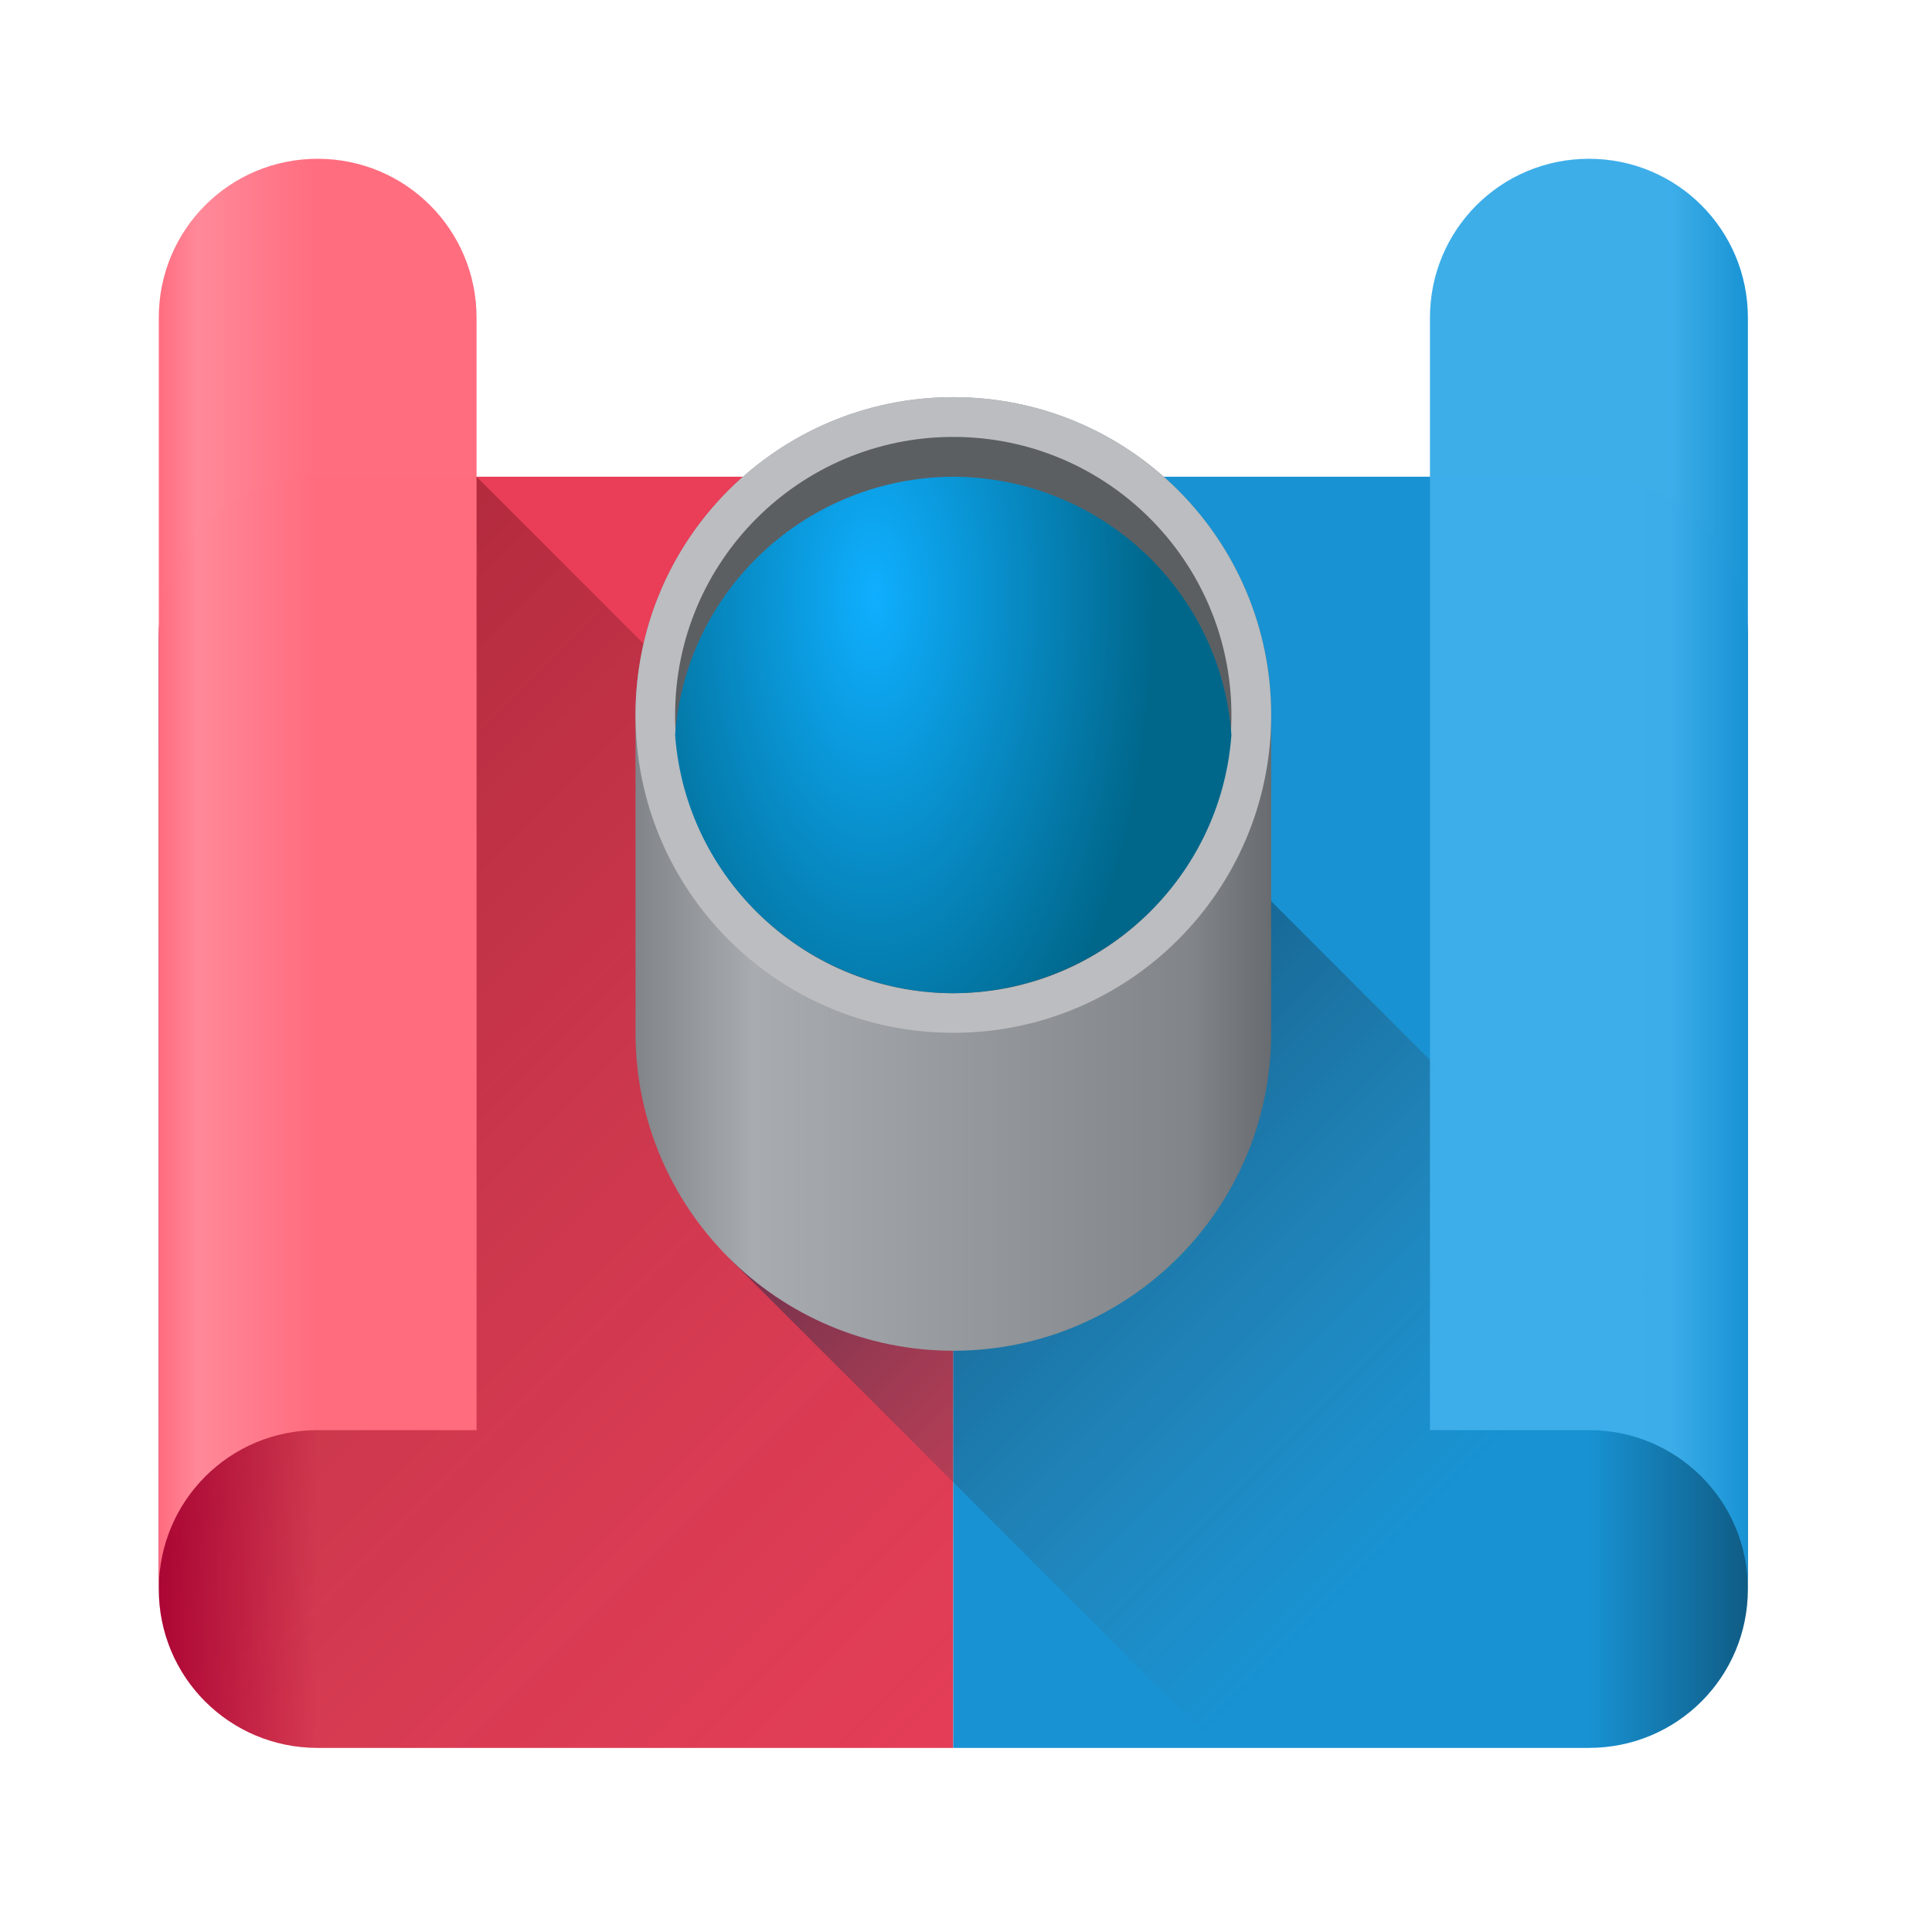
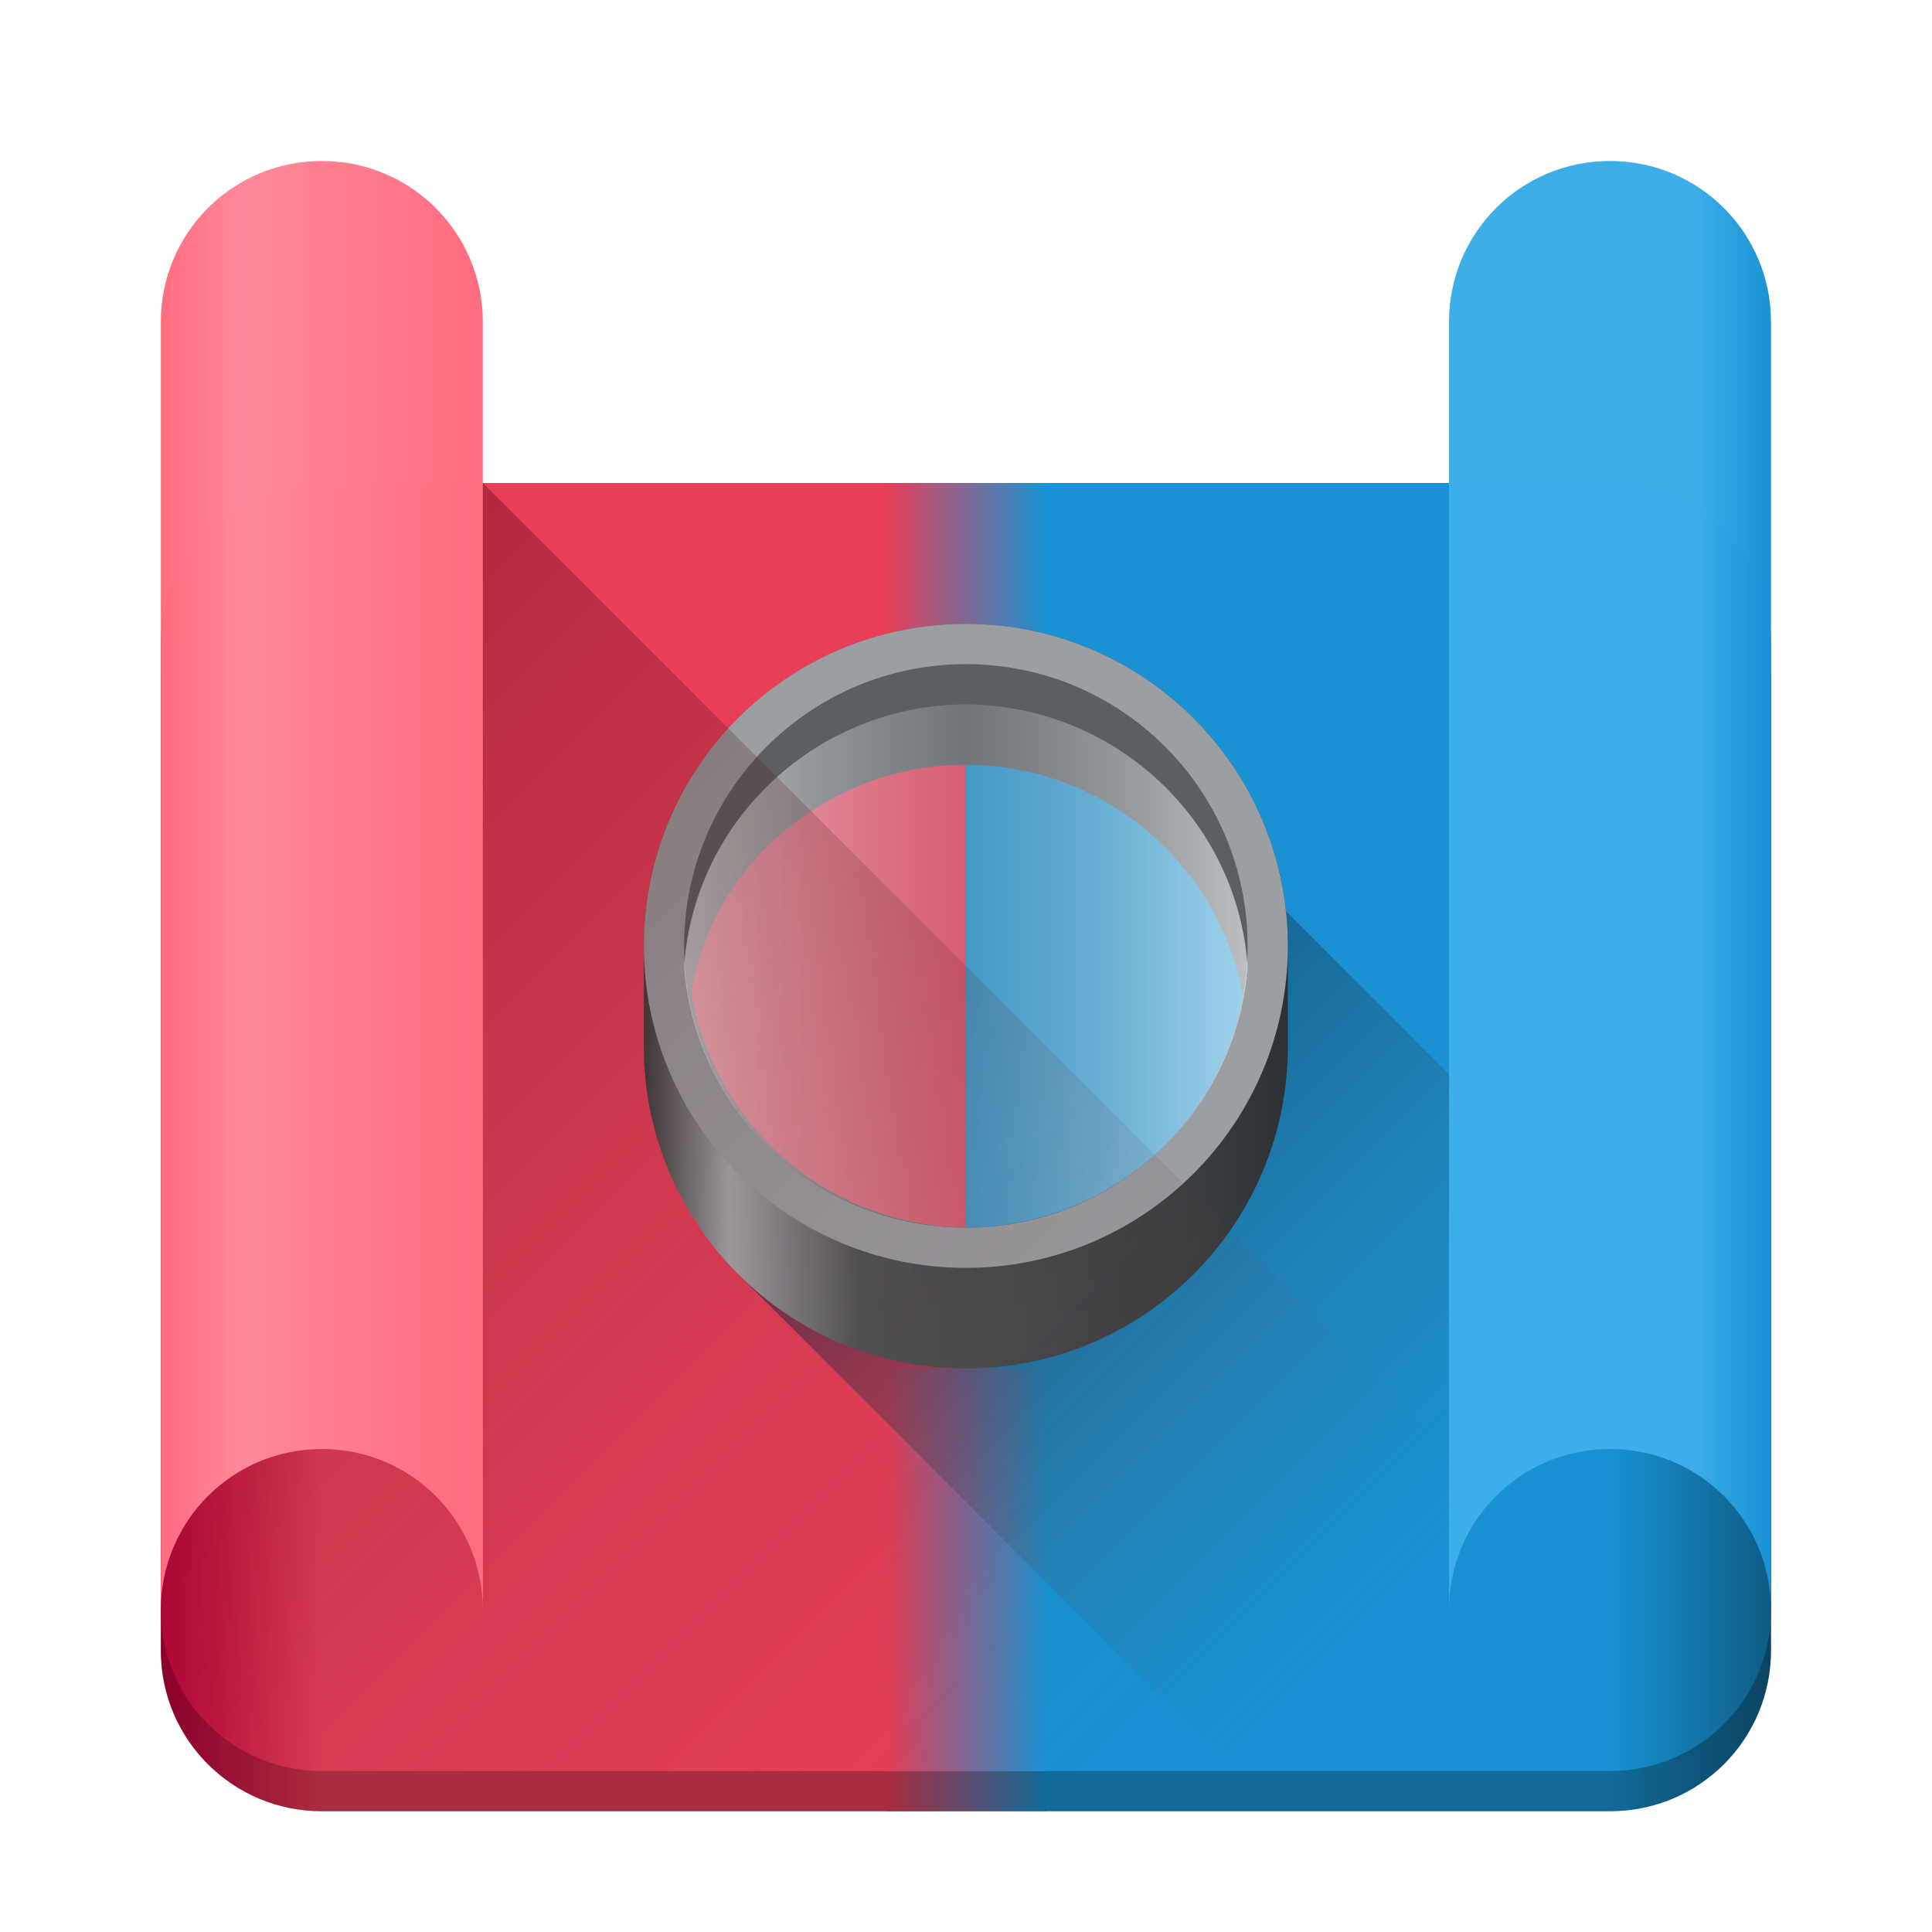
<svg xmlns="http://www.w3.org/2000/svg" width="48px" height="48px" viewBox="0 0 48 48" version="1.1">
  <defs>
-     <linearGradient id="linear0" gradientUnits="userSpaceOnUse" x1="21.167" y1="257.842" x2="22.225" y2="257.842" gradientTransform="matrix(3.730419,0,0,3.730419,-75.01639,-934.2222)">
+     <linearGradient id="linear0" gradientUnits="userSpaceOnUse" x1="21.167" y1="257.842" x2="22.225" y2="257.842" gradientTransform="matrix(3.77976,0,0,3.77976,-76.00861,-945.5789)">
      <stop offset="0" style="stop-color:rgb(74.902%,0%,22.353%);stop-opacity:1;" />
      <stop offset="1" style="stop-color:rgb(91.373%,23.922%,34.51%);stop-opacity:1;" />
    </linearGradient>
-     <linearGradient id="linear1" gradientUnits="userSpaceOnUse" x1="21.431" y1="254.967" x2="28.31" y2="261.846" gradientTransform="matrix(3.730419,0,0,3.730419,-75.01639,-934.2222)">
-       <stop offset="0" style="stop-color:rgb(24.314%,0%,0.392%);stop-opacity:0.328;" />
-       <stop offset="1" style="stop-color:rgb(45.882%,28.627%,28.627%);stop-opacity:0;" />
-     </linearGradient>
-     <linearGradient id="linear2" gradientUnits="userSpaceOnUse" x1="21.167" y1="257.842" x2="31.75" y2="257.842" gradientTransform="matrix(3.730419,0,0,3.730419,-75.01639,-934.2222)">
+     <linearGradient id="linear1" gradientUnits="userSpaceOnUse" x1="21.167" y1="257.842" x2="31.75" y2="257.842" gradientTransform="matrix(3.77976,0,0,3.77976,-76.00861,-945.5789)">
      <stop offset="0" style="stop-color:rgb(9.412%,57.255%,82.353%);stop-opacity:1;" />
      <stop offset="0.1" style="stop-color:rgb(9.412%,57.255%,82.353%);stop-opacity:1;" />
      <stop offset="0.9" style="stop-color:rgb(9.412%,57.255%,82.353%);stop-opacity:1;" />
      <stop offset="1" style="stop-color:rgb(5.882%,36.078%,52.157%);stop-opacity:1;" />
    </linearGradient>
-     <linearGradient id="linear3" gradientUnits="userSpaceOnUse" x1="21.167" y1="256.254" x2="22.225" y2="256.254" gradientTransform="matrix(3.730419,0,0,3.730419,-75.01639,-934.2222)">
+     <linearGradient id="linear2" gradientUnits="userSpaceOnUse" x1="26.987" y1="254.137" x2="25.929" y2="254.137" gradientTransform="matrix(3.77976,0,0,3.77976,-76.00861,-917.5772)">
+       <stop offset="0" style="stop-color:rgb(9.412%,57.255%,82.353%);stop-opacity:1;" />
+       <stop offset="1" style="stop-color:rgb(91.373%,23.922%,34.51%);stop-opacity:1;" />
+     </linearGradient>
+     <linearGradient id="linear3" gradientUnits="userSpaceOnUse" x1="21.167" y1="257.842" x2="22.225" y2="257.842" gradientTransform="matrix(3.77976,0,0,3.77976,-76.00861,-946.5789)">
+       <stop offset="0" style="stop-color:rgb(74.902%,0%,22.353%);stop-opacity:1;" />
+       <stop offset="1" style="stop-color:rgb(91.373%,23.922%,34.51%);stop-opacity:1;" />
+     </linearGradient>
+     <linearGradient id="linear4" gradientUnits="userSpaceOnUse" x1="21.167" y1="257.842" x2="31.75" y2="257.842" gradientTransform="matrix(3.77976,0,0,3.77976,-76.00861,-946.5789)">
+       <stop offset="0" style="stop-color:rgb(9.412%,57.255%,82.353%);stop-opacity:1;" />
+       <stop offset="0.1" style="stop-color:rgb(9.412%,57.255%,82.353%);stop-opacity:1;" />
+       <stop offset="0.9" style="stop-color:rgb(9.412%,57.255%,82.353%);stop-opacity:1;" />
+       <stop offset="1" style="stop-color:rgb(5.882%,36.078%,52.157%);stop-opacity:1;" />
+     </linearGradient>
+     <linearGradient id="linear5" gradientUnits="userSpaceOnUse" x1="26.987" y1="254.137" x2="25.929" y2="254.137" gradientTransform="matrix(3.77976,0,0,9.449378,-76.00862,-2362.44)">
+       <stop offset="0" style="stop-color:rgb(9.412%,57.255%,82.353%);stop-opacity:1;" />
+       <stop offset="1" style="stop-color:rgb(91.373%,23.922%,34.51%);stop-opacity:1;" />
+     </linearGradient>
+     <linearGradient id="linear6" gradientUnits="userSpaceOnUse" x1="26.326" y1="257.312" x2="30.948" y2="257.312" gradientTransform="matrix(2.672694,2.672694,-2.672694,2.672694,641,-732.432)">
+       <stop offset="0" style="stop-color:rgb(0%,13.333%,24.314%);stop-opacity:0.538;" />
+       <stop offset="1" style="stop-color:rgb(36.078%,37.255%,38.431%);stop-opacity:0;" />
+     </linearGradient>
+     <linearGradient id="linear7" gradientUnits="userSpaceOnUse" x1="26.987" y1="254.137" x2="25.929" y2="254.137" gradientTransform="matrix(3.77976,0,0,3.77976,-76.00861,-946.5789)">
+       <stop offset="0" style="stop-color:rgb(9.412%,57.255%,82.353%);stop-opacity:1;" />
+       <stop offset="1" style="stop-color:rgb(91.373%,23.922%,34.51%);stop-opacity:1;" />
+     </linearGradient>
+     <linearGradient id="linear8" gradientUnits="userSpaceOnUse" x1="24.342" y1="256.254" x2="28.575" y2="256.254" gradientTransform="matrix(3.77976,0,0,2.913558,-76.00861,-721.8609)">
+       <stop offset="0" style="stop-color:rgb(22.353%,23.529%,24.706%);stop-opacity:1;" />
+       <stop offset="0.133" style="stop-color:rgb(65.882%,67.059%,69.02%);stop-opacity:1;" />
+       <stop offset="0.333" style="stop-color:rgb(30.98%,32.549%,33.725%);stop-opacity:1;" />
+       <stop offset="0.875" style="stop-color:rgb(22.353%,23.529%,24.706%);stop-opacity:1;" />
+       <stop offset="1" style="stop-color:rgb(18.039%,19.216%,20.392%);stop-opacity:1;" />
+     </linearGradient>
+     <linearGradient id="linear9" gradientUnits="userSpaceOnUse" x1="24.606" y1="255.328" x2="28.31" y2="255.328" gradientTransform="matrix(3.77976,0,0,3.77976,-76.00861,-941.0785)">
+       <stop offset="0" style="stop-color:rgb(98.824%,100%,100%);stop-opacity:0.6;" />
+       <stop offset="0.5" style="stop-color:rgb(65.882%,67.059%,69.02%);stop-opacity:0.3;" />
+       <stop offset="1" style="stop-color:rgb(98.824%,100%,100%);stop-opacity:0.6;" />
+     </linearGradient>
+     <linearGradient id="linear10" gradientUnits="userSpaceOnUse" x1="124" y1="47.659" x2="132" y2="47.659" gradientTransform="matrix(1.000061,0,0,1.000061,-88.00935,-24.00254)">
+       <stop offset="0" style="stop-color:rgb(23.922%,68.235%,91.373%);stop-opacity:0.996;" />
+       <stop offset="0.75" style="stop-color:rgb(23.922%,68.235%,91.373%);stop-opacity:0.996;" />
+       <stop offset="1" style="stop-color:rgb(9.412%,57.647%,83.137%);stop-opacity:0.996;" />
+     </linearGradient>
+     <linearGradient id="linear11" gradientUnits="userSpaceOnUse" x1="23.283" y1="253.608" x2="29.501" y2="259.826" gradientTransform="matrix(3.77976,0,0,3.77976,-76.00861,-946.5788)">
+       <stop offset="0" style="stop-color:rgb(24.314%,0%,0.392%);stop-opacity:0.328;" />
+       <stop offset="1" style="stop-color:rgb(45.882%,28.627%,28.627%);stop-opacity:0;" />
+     </linearGradient>
+     <linearGradient id="linear12" gradientUnits="userSpaceOnUse" x1="92" y1="47.659" x2="100" y2="47.659" gradientTransform="matrix(1.000061,0,0,1.000061,-88.00935,-24.00254)">
      <stop offset="0" style="stop-color:rgb(100%,42.353%,49.804%);stop-opacity:0.996;" />
      <stop offset="0.25" style="stop-color:rgb(100%,53.725%,60%);stop-opacity:0.996;" />
      <stop offset="1" style="stop-color:rgb(100%,42.353%,49.804%);stop-opacity:0.996;" />
    </linearGradient>
-     <linearGradient id="linear4" gradientUnits="userSpaceOnUse" x1="26.326" y1="257.312" x2="30.948" y2="257.312" gradientTransform="matrix(2.637805,2.637805,-2.637805,2.637805,632.6324,-722.8708)">
-       <stop offset="0" style="stop-color:rgb(0%,13.333%,24.314%);stop-opacity:0.538;" />
-       <stop offset="1" style="stop-color:rgb(36.078%,37.255%,38.431%);stop-opacity:0;" />
-     </linearGradient>
-     <linearGradient id="linear5" gradientUnits="userSpaceOnUse" x1="29.633" y1="256.254" x2="31.75" y2="256.254" gradientTransform="matrix(3.730419,0,0,3.730419,-75.01639,-934.2222)">
-       <stop offset="0" style="stop-color:rgb(23.922%,68.235%,91.373%);stop-opacity:0.996;" />
-       <stop offset="0.75" style="stop-color:rgb(23.922%,68.235%,91.373%);stop-opacity:0.996;" />
-       <stop offset="1" style="stop-color:rgb(9.412%,57.647%,83.137%);stop-opacity:0.996;" />
-     </linearGradient>
-     <linearGradient id="linear6" gradientUnits="userSpaceOnUse" x1="24.342" y1="256.254" x2="28.575" y2="256.254" gradientTransform="matrix(3.730419,0,0,3.730419,-75.0164,-934.2222)">
-       <stop offset="0" style="stop-color:rgb(50.588%,51.765%,53.333%);stop-opacity:1;" />
-       <stop offset="0.188" style="stop-color:rgb(65.882%,67.059%,69.02%);stop-opacity:1;" />
-       <stop offset="0.875" style="stop-color:rgb(50.588%,51.765%,53.333%);stop-opacity:1;" />
-       <stop offset="1" style="stop-color:rgb(40.784%,41.961%,43.529%);stop-opacity:1;" />
-     </linearGradient>
-     <radialGradient id="radial0" gradientUnits="userSpaceOnUse" cx="26.855" cy="253.863" fx="26.855" fy="253.863" r="1.852" gradientTransform="matrix(-0.00000186845,7.460839,-3.759263,-0.000000927055,976.0466,-185.5581)">
-       <stop offset="0" style="stop-color:rgb(5.882%,68.627%,100%);stop-opacity:1;" />
-       <stop offset="1" style="stop-color:rgb(0%,40.392%,54.51%);stop-opacity:1;" />
-     </radialGradient>
  </defs>
-   <g id="surface379">
-     <path style=" stroke:none;fill-rule:nonzero;fill:url(#linear0);" d="M 7.891 11.844 C 5.703 11.844 3.945 13.605 3.945 15.793 L 3.945 39.48 C 3.945 41.668 5.703 43.426 7.891 43.426 L 23.684 43.426 L 23.684 11.844 Z M 7.891 11.844 " />
-     <path style=" stroke:none;fill-rule:nonzero;fill:url(#linear1);" d="M 7.891 11.844 C 5.703 11.844 3.945 13.605 3.945 15.793 L 3.945 39.48 C 3.945 41.668 5.703 43.426 7.891 43.426 L 23.684 43.426 L 23.684 36.828 L 18.324 31.469 L 23.684 30.883 L 23.684 23.688 L 11.84 11.844 Z M 7.891 11.844 " />
-     <path style=" stroke:none;fill-rule:nonzero;fill:url(#linear2);" d="M 23.684 11.844 L 23.684 43.426 L 39.477 43.426 C 41.664 43.426 43.426 41.668 43.426 39.48 L 43.426 15.793 C 43.426 13.605 41.664 11.844 39.477 11.844 Z M 23.684 11.844 " />
-     <path style=" stroke:none;fill-rule:nonzero;fill:url(#linear3);" d="M 7.891 3.945 C 5.703 3.945 3.945 5.707 3.945 7.895 L 3.945 39.48 C 3.945 37.293 5.703 35.531 7.891 35.531 L 11.84 35.531 L 11.84 7.895 C 11.84 5.707 10.078 3.945 7.891 3.945 Z M 7.891 3.945 " />
-     <path style=" stroke:none;fill-rule:nonzero;fill:url(#linear4);" d="M 34.852 47.996 L 18.102 31.246 L 29.27 20.078 L 46.02 36.828 " />
-     <path style=" stroke:none;fill-rule:nonzero;fill:url(#linear5);" d="M 39.477 3.945 C 37.289 3.945 35.527 5.707 35.527 7.895 L 35.527 35.531 L 39.477 35.531 C 41.664 35.531 43.426 37.293 43.426 39.48 L 43.426 7.895 C 43.426 5.707 41.664 3.945 39.477 3.945 Z M 39.477 3.945 " />
-     <path style=" stroke:none;fill-rule:nonzero;fill:url(#linear6);" d="M 23.684 9.867 C 28.047 9.867 31.582 13.402 31.582 17.766 L 31.582 25.66 C 31.582 30.023 28.047 33.559 23.684 33.559 C 19.324 33.559 15.789 30.023 15.789 25.66 L 15.789 17.766 C 15.789 13.402 19.324 9.867 23.684 9.867 Z M 23.684 9.867 " />
-     <path style=" stroke:none;fill-rule:nonzero;fill:rgb(73.333%,74.118%,75.294%);fill-opacity:1;" d="M 31.582 17.766 C 31.582 22.125 28.047 25.66 23.684 25.66 C 19.324 25.66 15.789 22.125 15.789 17.766 C 15.789 13.402 19.324 9.867 23.684 9.867 C 28.047 9.867 31.582 13.402 31.582 17.766 Z M 31.582 17.766 " />
-     <path style=" stroke:none;fill-rule:nonzero;fill:rgb(36.078%,37.255%,38.431%);fill-opacity:1;" d="M 30.594 17.766 C 30.594 21.582 27.5 24.676 23.684 24.676 C 19.867 24.676 16.773 21.582 16.773 17.766 C 16.773 13.949 19.867 10.855 23.684 10.855 C 27.5 10.855 30.594 13.949 30.594 17.766 Z M 30.594 17.766 " />
-     <path style=" stroke:none;fill-rule:nonzero;fill:url(#radial0);" d="M 23.66 11.844 C 20.031 11.875 17.035 14.668 16.773 18.258 C 17.035 21.852 20.031 24.645 23.66 24.676 C 27.309 24.668 30.332 21.871 30.594 18.258 C 30.332 14.648 27.309 11.848 23.66 11.844 Z M 23.66 11.844 " />
+   <g id="surface199">
+     <path style=" stroke:none;fill-rule:nonzero;fill:url(#linear0);" d="M 7.996 13 C 5.781 13 3.996 14.785 3.996 17 L 3.996 41 C 3.996 43.219 5.781 45 7.996 45 L 23.996 45 L 23.996 13 Z M 7.996 13 " />
+     <path style=" stroke:none;fill-rule:nonzero;fill:url(#linear1);" d="M 23.996 13 L 23.996 45 L 40 45 C 42.215 45 44 43.219 44 41 L 44 17 C 44 14.785 42.215 13 40 13 Z M 23.996 13 " />
+     <path style=" stroke:none;fill-rule:nonzero;fill:url(#linear2);" d="M 21.996 41 L 25.996 41 L 25.996 45 L 21.996 45 Z M 21.996 41 " />
+     <path style=" stroke:none;fill-rule:nonzero;fill:rgb(0%,0%,0%);fill-opacity:0.273;" d="M 7.996 13 C 5.781 13 3.996 14.785 3.996 17 L 3.996 41 C 3.996 43.219 5.781 45 7.996 45 L 40 45 C 42.215 45 44 43.219 44 41 L 44 17 C 44 14.785 42.215 13 40 13 Z M 7.996 13 " />
+     <path style=" stroke:none;fill-rule:nonzero;fill:url(#linear3);" d="M 7.996 12 C 5.781 12 3.996 13.785 3.996 16 L 3.996 40 C 3.996 42.219 5.781 44 7.996 44 L 23.996 44 L 23.996 12 Z M 7.996 12 " />
+     <path style=" stroke:none;fill-rule:nonzero;fill:url(#linear4);" d="M 23.996 12 L 23.996 44 L 40 44 C 42.215 44 44 42.219 44 40 L 44 16 C 44 13.785 42.215 12 40 12 Z M 23.996 12 " />
+     <path style=" stroke:none;fill-rule:nonzero;fill:url(#linear5);" d="M 21.996 34 L 25.996 34 L 25.996 44 L 21.996 44 Z M 21.996 34 " />
+     <path style=" stroke:none;fill-rule:nonzero;fill:url(#linear6);" d="M 33.312 46.629 L 18.34 31.656 L 29.656 20.344 L 46.625 37.316 " />
+     <path style=" stroke:none;fill-rule:nonzero;fill:url(#linear7);" d="M 21.996 12 L 25.996 12 L 25.996 16 L 21.996 16 Z M 21.996 12 " />
+     <path style=" stroke:none;fill-rule:nonzero;fill:url(#linear8);" d="M 23.996 15.5 C 28.418 15.5 31.996 19.082 31.996 23.5 L 31.996 26 C 31.996 30.418 28.418 34 23.996 34 C 19.578 34 15.996 30.418 15.996 26 L 15.996 23.5 C 15.996 19.082 19.578 15.5 23.996 15.5 Z M 23.996 15.5 " />
+     <path style=" stroke:none;fill-rule:nonzero;fill:rgb(60.784%,61.961%,63.529%);fill-opacity:1;" d="M 31.996 23.5 C 31.996 27.918 28.418 31.5 23.996 31.5 C 19.578 31.5 15.996 27.918 15.996 23.5 C 15.996 19.082 19.578 15.5 23.996 15.5 C 28.418 15.5 31.996 19.082 31.996 23.5 Z M 31.996 23.5 " />
+     <path style=" stroke:none;fill-rule:nonzero;fill:rgb(36.078%,37.255%,38.431%);fill-opacity:1;" d="M 30.996 23.5 C 30.996 27.367 27.863 30.5 23.996 30.5 C 20.133 30.5 16.996 27.367 16.996 23.5 C 16.996 19.633 20.133 16.5 23.996 16.5 C 27.863 16.5 30.996 19.633 30.996 23.5 Z M 30.996 23.5 " />
+     <path style=" stroke:none;fill-rule:nonzero;fill:rgb(91.373%,23.922%,34.51%);fill-opacity:1;" d="M 23.996 19 C 21.496 19 19.184 20.336 17.934 22.5 C 17.566 23.168 17.312 23.887 17.176 24.637 C 17.727 27.984 20.602 30.457 23.996 30.5 Z M 23.996 19 " />
+     <path style=" stroke:none;fill-rule:nonzero;fill:rgb(9.412%,57.255%,82.353%);fill-opacity:1;" d="M 23.996 19 L 23.996 30.5 C 27.387 30.496 30.285 28.062 30.879 24.727 C 30.734 23.945 30.457 23.191 30.059 22.5 C 28.809 20.336 26.5 19 23.996 19 Z M 23.996 19 " />
+     <path style=" stroke:none;fill-rule:nonzero;fill:url(#linear9);" d="M 23.973 17.5 C 20.297 17.531 17.258 20.359 16.996 24 C 17.258 27.641 20.297 30.469 23.973 30.5 C 27.668 30.496 30.734 27.66 30.996 24 C 30.734 20.344 27.668 17.508 23.973 17.5 Z M 23.973 17.5 " />
+     <path style=" stroke:none;fill-rule:nonzero;fill:url(#linear10);" d="M 40 4 C 37.781 4 36 5.785 36 8 L 36 40 C 36 37.785 37.781 36 40 36 C 42.215 36 44 37.785 44 40 L 44 8 C 44 5.785 42.215 4 40 4 Z M 37.168 42.832 C 37.348 43.012 37.547 43.176 37.758 43.32 C 37.547 43.176 37.348 43.012 37.168 42.832 Z M 42.828 42.832 C 42.648 43.012 42.453 43.176 42.238 43.32 C 42.453 43.176 42.648 43.012 42.828 42.832 Z M 42.828 42.832 " />
+     <path style=" stroke:none;fill-rule:nonzero;fill:url(#linear11);" d="M 7.996 12 L 7.996 36 C 5.789 36 3.996 37.793 3.996 40 C 3.996 42.211 5.789 44 7.996 44 L 44 44 L 11.996 12 Z M 7.996 12 " />
+     <path style=" stroke:none;fill-rule:nonzero;fill:url(#linear12);" d="M 7.996 4 C 5.781 4 3.996 5.785 3.996 8 L 3.996 40 C 3.996 37.785 5.781 36 7.996 36 C 10.211 36 11.996 37.785 11.996 40 L 11.996 8 C 11.996 5.785 10.211 4 7.996 4 Z M 5.168 42.832 C 5.348 43.012 5.543 43.176 5.758 43.32 C 5.543 43.176 5.348 43.012 5.168 42.832 Z M 10.828 42.832 C 10.645 43.012 10.449 43.176 10.238 43.32 C 10.449 43.176 10.645 43.012 10.828 42.832 Z M 10.828 42.832 " />
  </g>
</svg>
